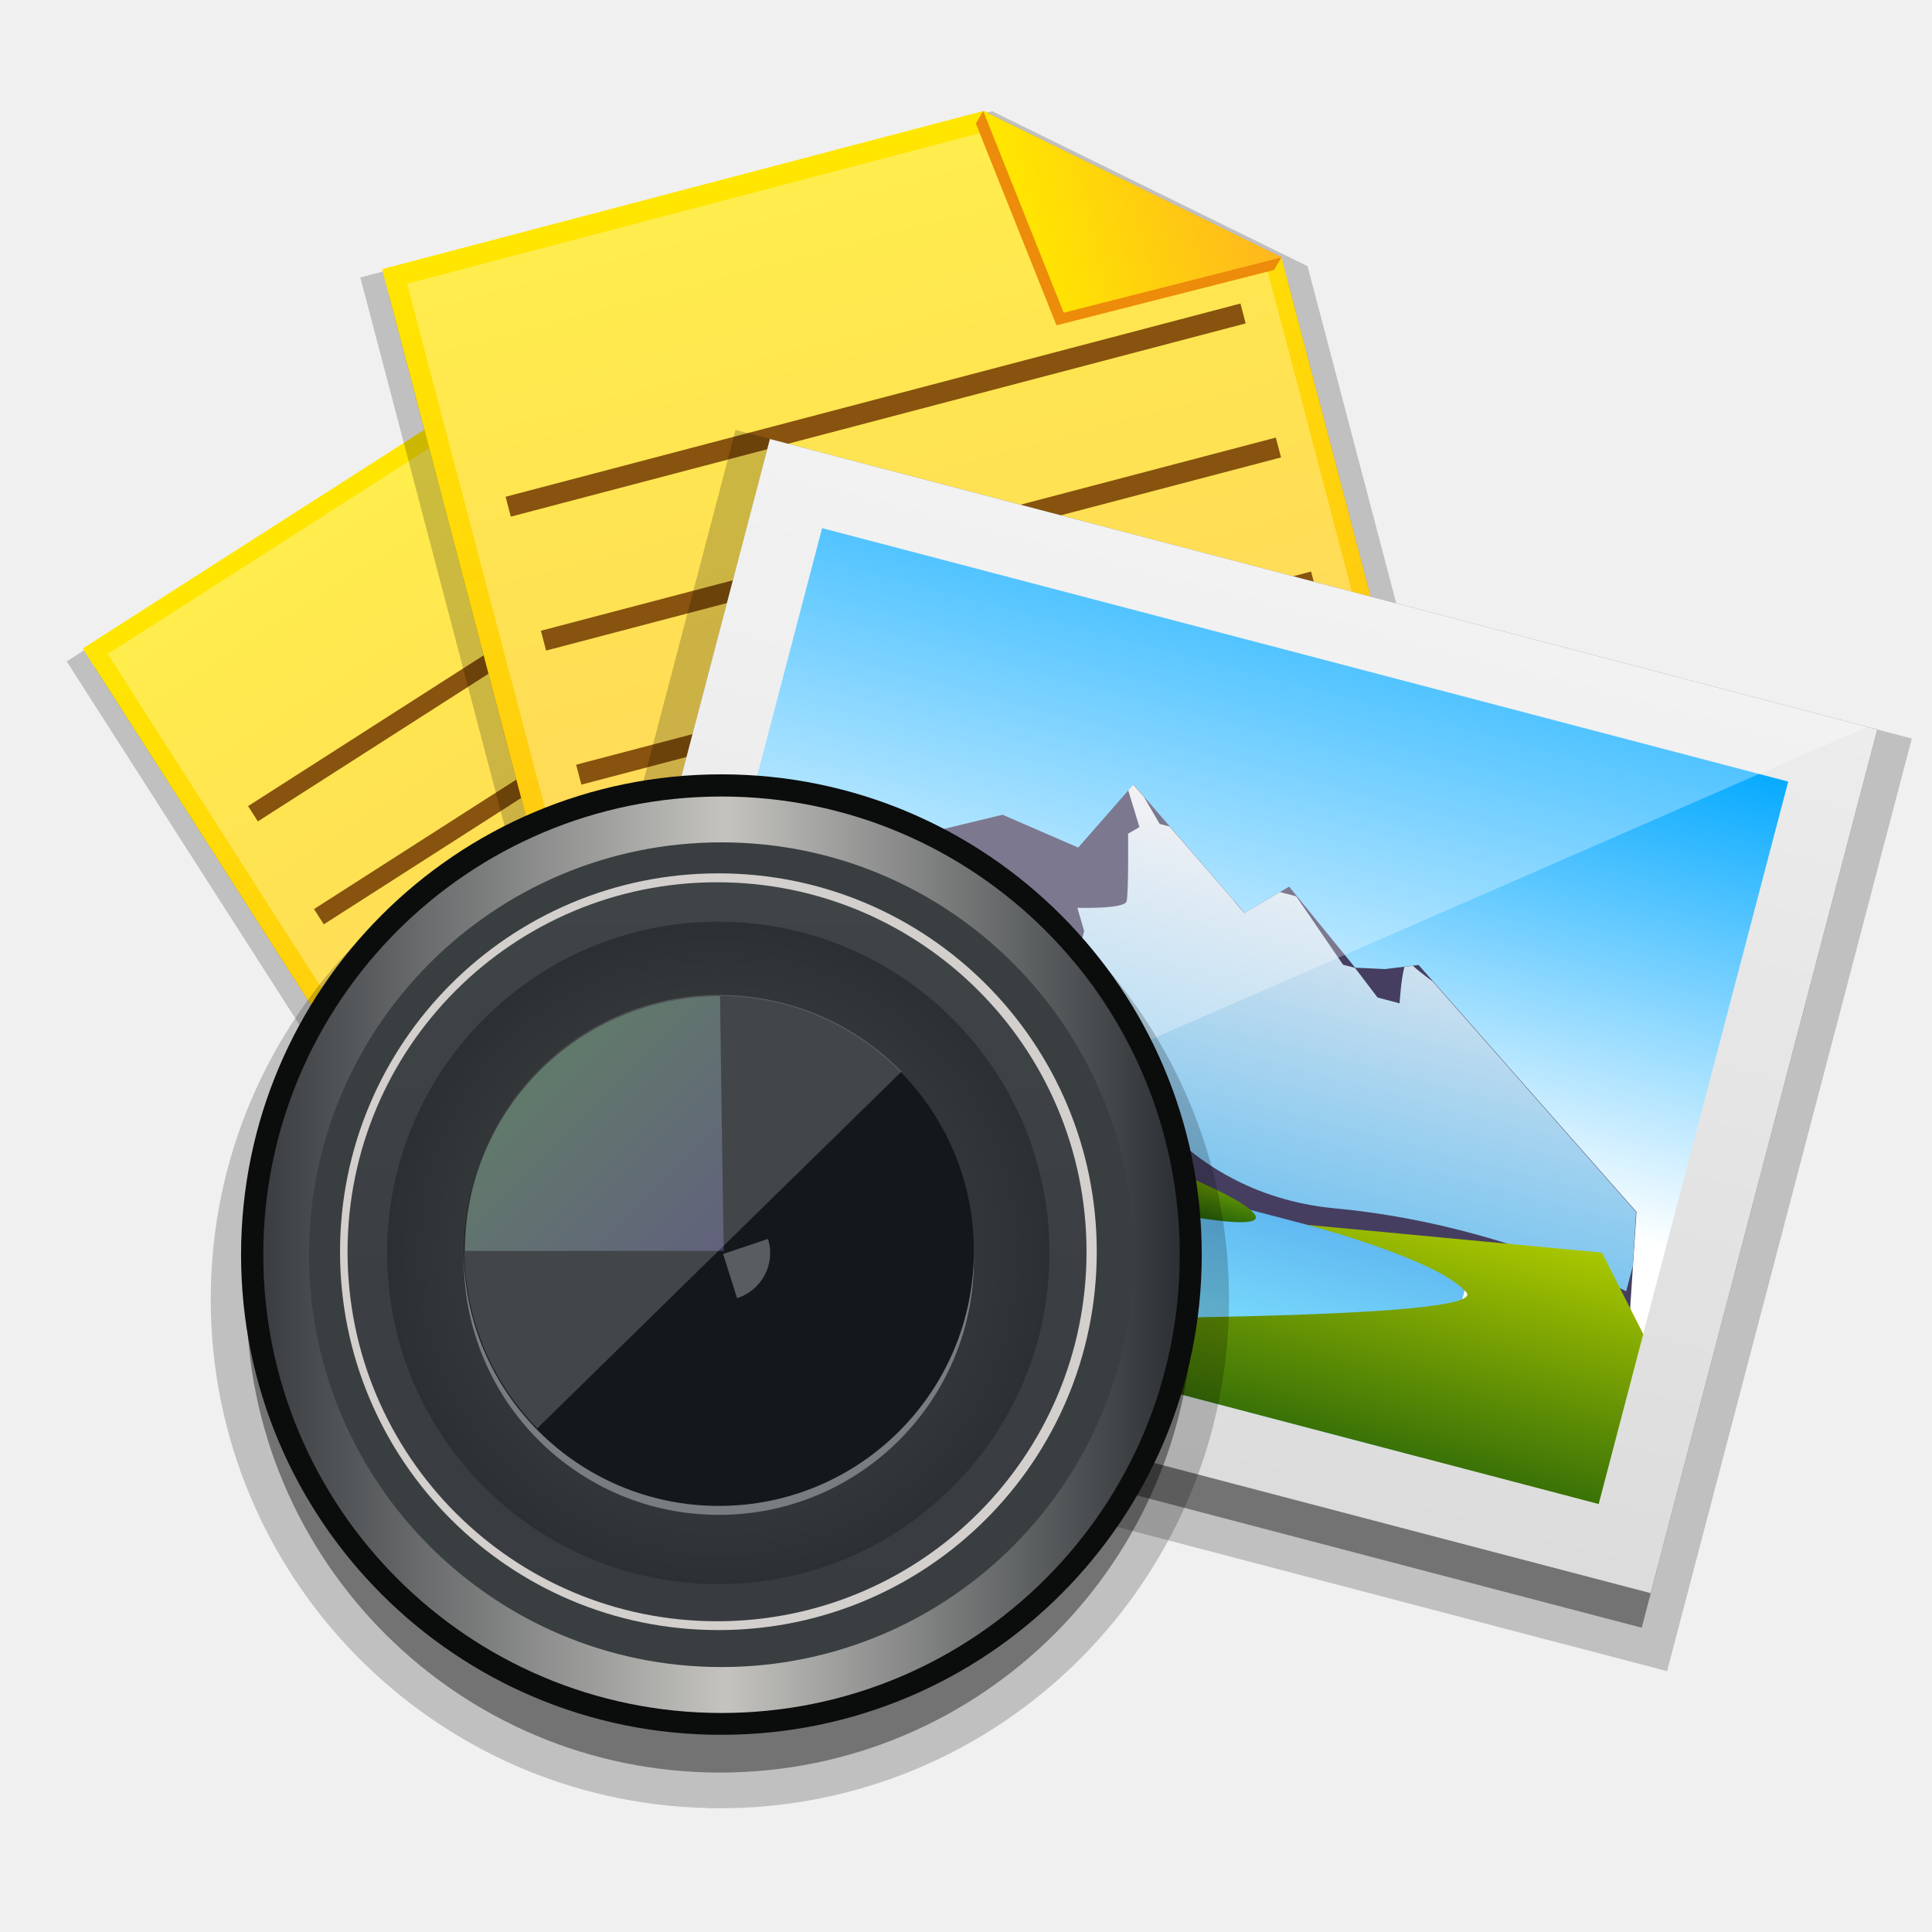
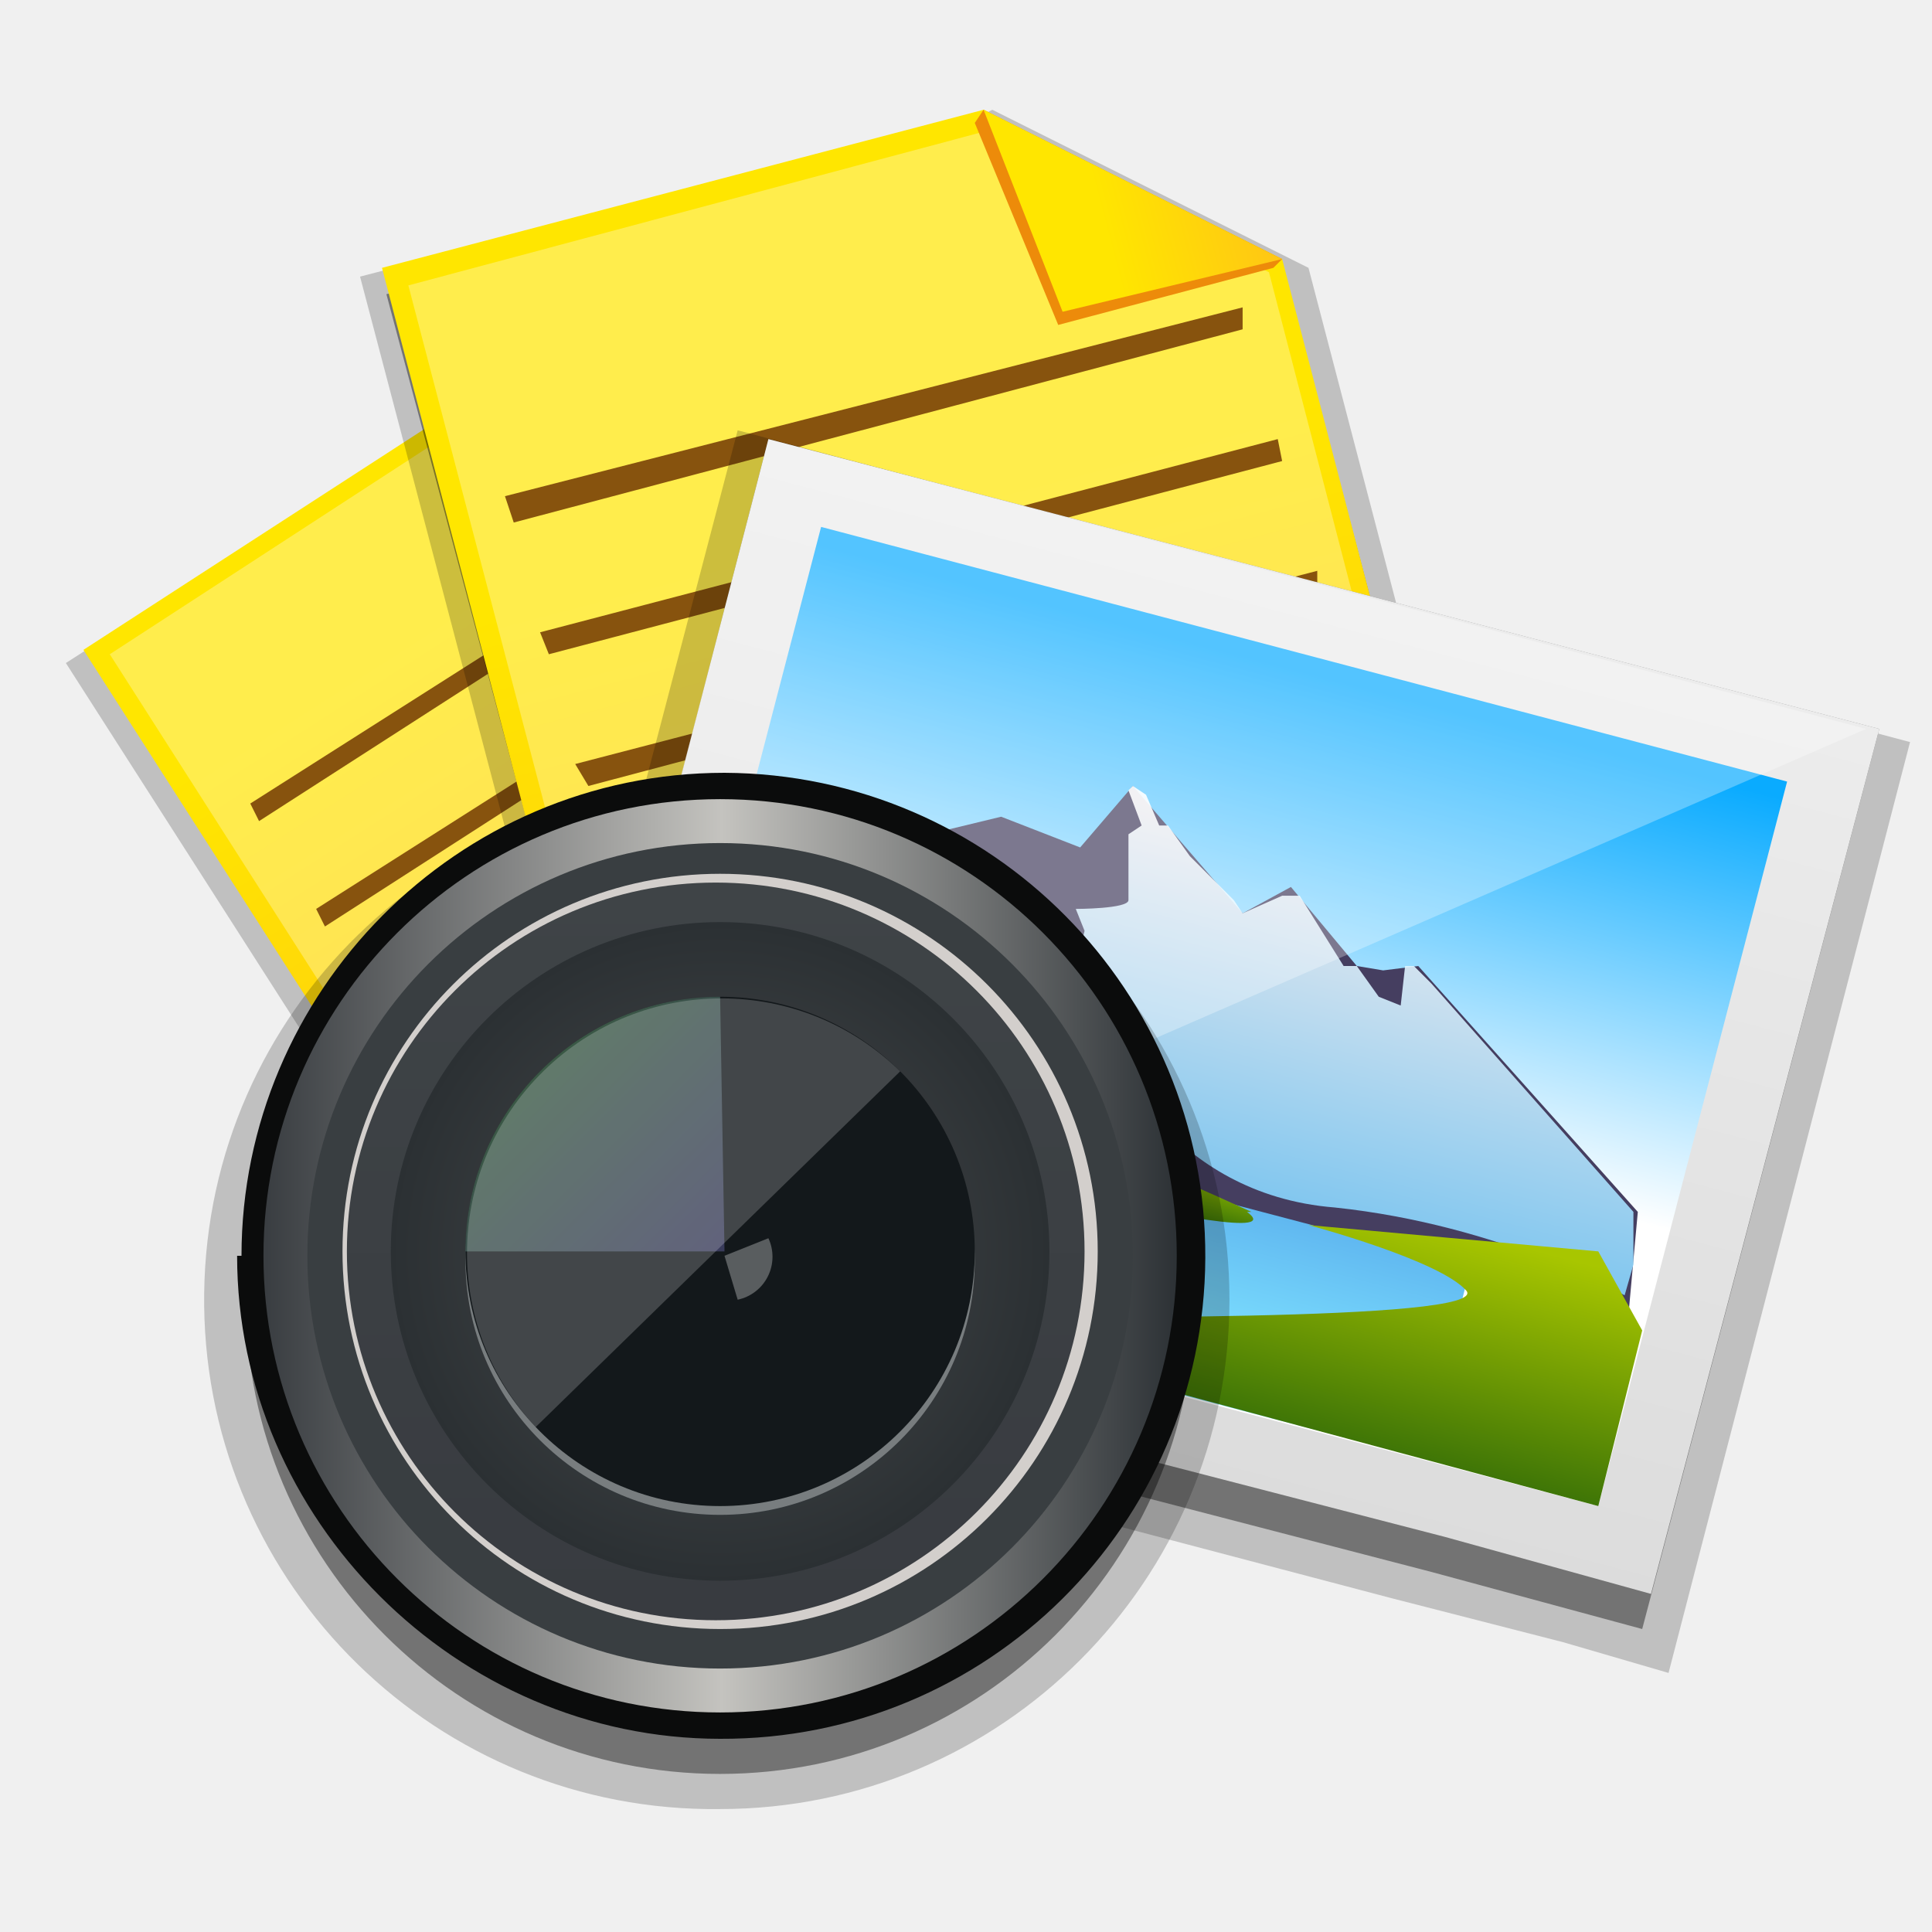
- <svg xmlns="http://www.w3.org/2000/svg" width="200" height="200" viewBox="0 0 44 44">
-   <g>
-     <g>
-       <g>
-         <polygon points="19.563,8.997 12.576,7.982 12.43,8.076 1.519,15.063 13.646,34.001 29.197,24.044" fill-opacity="0.2" />
-         <polygon points="12.68,8.468 2.16,15.204 13.787,33.359 28.557,23.904 19.285,9.427" fill-opacity="0.4" />
-         <linearGradient x1="968.396" gradientTransform="matrix(0.8421 -0.5393 -0.5393 -0.8421 -2514.905 -2135.76)" y1="-3168.19" x2="968.396" gradientUnits="userSpaceOnUse" y2="-3189.753" id="SVGID_1_">
-           <stop stop-color="#ffe600" offset="0" />
-           <stop stop-color="#ffb51f" offset="1" />
-         </linearGradient>
-         <polygon fill="url(#SVGID_1_)" points="1.883,14.77 13.51,32.928 28.279,23.47 19.007,8.992 12.402,8.033" />
-         <polygon fill="#ffffff" fill-opacity="0.3" points="2.453,14.895 8.683,24.624 22.82,15.572 18.845,9.365 12.523,8.446" />
-         <rect x="4.557" y="14.209" transform="matrix(0.8422 -0.5392 0.5392 0.8422 -5.849 8.849)" fill="#87530e" width="15.269" height="0.413" />
-         <rect x="6.058" y="16.554" transform="matrix(0.8422 -0.5392 0.5392 0.8422 -6.8762 10.028)" fill="#87530e" width="15.27" height="0.413" />
-       </g>
-       <g>
-         <polygon points="29.779,6.062 22.598,2.533 22.407,2.583 8.206,6.319 14.689,30.969 34.93,25.646" fill-opacity="0.2" />
-         <polygon points="22.541,3.094 8.849,6.694 15.063,30.326 34.287,25.271 29.331,6.428" fill-opacity="0.4" />
-         <linearGradient x1="1117.572" gradientTransform="matrix(0.9671 -0.2544 -0.2544 -0.9671 -1859.521 -2741.988)" y1="-3132.845" x2="1117.572" gradientUnits="userSpaceOnUse" y2="-3157.283" id="SVGID_2_">
-           <stop stop-color="#ffe600" offset="0" />
-           <stop stop-color="#ffb51f" offset="1" />
-         </linearGradient>
-         <polygon fill="url(#SVGID_2_)" points="8.701,6.129 14.917,29.764 34.141,24.707 29.184,5.862 22.392,2.528" />
-         <polygon fill="#ffffff" fill-opacity="0.3" points="9.271,6.462 12.603,19.126 31.002,14.288 28.878,6.208 22.379,3.015" />
-         <rect x="11.29" y="9.106" transform="matrix(0.9671 -0.2543 0.2543 0.9671 -1.7195 5.3782)" fill="#87530e" width="17.305" height="0.468" />
-         <rect x="12.093" y="12.157" transform="matrix(0.9672 -0.2542 0.2542 0.9672 -2.4681 5.6806)" fill="#87530e" width="17.305" height="0.467" />
-         <rect x="12.896" y="15.208" transform="matrix(0.9672 -0.2542 0.2542 0.9672 -3.2176 5.9847)" fill="#87530e" width="17.305" height="0.469" />
-         <polygon fill="#ed8b0a" points="22.392,2.528 22.225,2.814 24.061,7.409 29.014,6.149 29.184,5.862" />
-         <linearGradient x1="1121.968" gradientTransform="matrix(0.9671 -0.2544 -0.2544 -0.9671 -1859.521 -2741.988)" y1="-3135.451" x2="1127.688" gradientUnits="userSpaceOnUse" y2="-3135.451" id="SVGID_3_">
-           <stop stop-color="#ffe600" offset="0" />
-           <stop stop-color="#ffb51f" offset="1" />
-         </linearGradient>
-         <polygon fill="url(#SVGID_3_)" points="22.392,2.528 24.225,7.122 29.184,5.862" />
-       </g>
-       <g>
-         <path d="M 16.752 9.791 C 14.919 16.775 13.087 23.76 11.255 30.744 C 11.23 30.842 11.205 30.933 11.179 31.033 C 18.024 32.828 24.863 34.623 31.71 36.419 C 32.995 36.756 34.283 37.094 35.575 37.434 L 35.575 37.432 L 37.967 38.059 C 39.821 30.994 41.675 23.924 43.531 16.856 C 43.535 16.842 43.538 16.83 43.541 16.82 L 16.752 9.791" fill-opacity="0.2" />
-         <path d="M 17.535 9.998 C 15.746 16.818 13.958 23.634 12.168 30.456 C 18.994 32.247 25.818 34.037 32.645 35.828 C 34.227 36.243 35.805 36.657 37.389 37.07 C 39.177 30.25 40.965 23.433 42.754 16.614 L 17.535 9.998" fill-opacity="0.4" />
-         <linearGradient x1="485.523" gradientTransform="matrix(0.9673 0.2538 -0.2538 0.9673 -39.8245 -1633.2)" y1="1574.83" x2="485.523" gradientUnits="userSpaceOnUse" y2="1595.167" id="SVGID_4_">
-           <stop stop-color="#ececec" offset="0" />
-           <stop stop-color="#dcdcdc" offset="1" />
-         </linearGradient>
-         <path fill="url(#SVGID_4_)" d="M 17.535 9.998 C 15.815 16.555 14.095 23.113 12.374 29.669 C 19.2 31.459 26.025 33.25 32.85 35.04 C 34.432 35.455 36.01 35.869 37.593 36.283 C 39.313 29.726 41.033 23.171 42.753 16.614 L 17.535 9.998" />
-         <linearGradient x1="687.551" gradientTransform="matrix(0.9673 0.2538 -0.2538 0.9673 -12.1653 -2534.691)" y1="2472.51" x2="687.551" gradientUnits="userSpaceOnUse" y2="2455.496" id="SVGID_5_">
-           <stop stop-color="#ffffff" offset="0" />
-           <stop stop-color="#ffffff" offset="0.357" />
-           <stop stop-color="#0aabff" offset="1" />
-         </linearGradient>
-         <polygon fill="url(#SVGID_5_)" points="18.723,12.028 40.725,17.8 36.406,34.256 14.406,28.484" />
-         <g>
-           <linearGradient x1="685.459" gradientTransform="matrix(0.9673 0.2538 -0.2538 0.9673 -12.1653 -2534.691)" y1="2455.486" x2="685.459" gradientUnits="userSpaceOnUse" y2="2472.506" id="SVGID_6_">
-             <stop stop-color="#0032bf" offset="0" />
-             <stop stop-color="#0032bf" offset="0.071" />
-             <stop stop-color="#7de0ff" offset="0.923" />
-             <stop stop-color="#7de0ff" offset="1" />
-           </linearGradient>
-           <polygon fill="url(#SVGID_6_)" points="15.66,23.701 33.613,28.411 32.357,33.193 14.406,28.484" />
-           <polygon fill="#453e60" points="37.124,29.823 37.27,27.6 32.307,21.977 31.543,22.07 30.863,22.038 29.359,20.193       28.343,20.788 25.814,17.866 24.555,19.303 22.832,18.555 16.616,20.059 15.483,24.378 20.023,25.337" />
-           <linearGradient x1="691.148" gradientTransform="matrix(0.9673 0.2538 -0.2538 0.9673 -12.1653 -2534.691)" y1="2459.347" x2="691.148" gradientUnits="userSpaceOnUse" y2="2467.66" id="SVGID_7_">
-             <stop stop-color="#ffffff" offset="0" />
-             <stop stop-color="#82d4ff" offset="1" />
-           </linearGradient>
-           <path fill="url(#SVGID_7_)" d="M 25.691 18.988 C 25.691 18.988 25.706 20.342 25.657 20.526 C 25.609 20.71 24.536 20.674 24.536 20.674 L 24.691 21.205 L 24.593 21.573 L 24.46 22.079 L 25.306 23.922 C 25.306 23.922 26.618 27.164 30.406 27.52 C 34.193 27.874 37.035 29.409 37.035 29.409 L 37.185 28.837 L 37.261 27.603 L 32.627 22.351 C 32.419 22.197 32.258 22.071 32.179 21.996 L 31.986 22.018 C 31.908 22.283 31.875 22.85 31.875 22.85 L 31.373 22.718 L 30.859 22.042 L 30.588 21.971 L 29.52 20.413 L 29.151 20.316 L 28.338 20.793 L 28.113 20.534 L 28.861 21.813 C 28.861 21.813 28.474 21.153 28.115 20.53 L 27.154 19.421 L 27.154 19.421 L 27.154 19.421 L 26.634 18.823 L 26.411 18.764 L 26.05 18.147 L 25.81 17.87 L 25.695 18 L 25.95 18.837 L 25.691 18.988 z" fill-opacity="0.9" />
-           <linearGradient x1="682.95" gradientTransform="matrix(0.9673 0.2538 -0.2538 0.9673 -12.1653 -2534.691)" y1="2466.898" x2="682.95" gradientUnits="userSpaceOnUse" y2="2468.759" id="SVGID_8_">
-             <stop stop-color="#a3c600" offset="0" />
-             <stop stop-color="#0a4d0a" offset="1" />
-           </linearGradient>
-           <path fill="url(#SVGID_8_)" d="M 28.482 27.557 C 27.249 26.498 18.69 23.922 15.821 23.085 L 15.357 24.854 C 19.016 25.826 29.859 28.74 28.482 27.557 z" />
-           <linearGradient x1="690.629" gradientTransform="matrix(0.9673 0.2538 -0.2538 0.9673 -12.1653 -2534.691)" y1="2466.948" x2="690.629" gradientUnits="userSpaceOnUse" y2="2474.833" id="SVGID_9_">
-             <stop stop-color="#a8c600" offset="0" />
-             <stop stop-color="#0a4d0a" offset="1" />
-           </linearGradient>
-           <path fill="url(#SVGID_9_)" d="M 29.771 27.895 C 29.771 27.895 32.759 28.678 33.396 29.434 C 33.931 30.071 23.99 30.039 20.356 30.043 L 36.409 34.254 L 37.424 30.384 C 37.021 29.59 36.484 28.528 36.484 28.528 L 29.771 27.895 z" />
-         </g>
-         <g>
-           <polygon fill="#ffffff" fill-opacity="0.3" points="17.535,9.998 17.113,11.606 15.006,19.636 14.212,22.662 14.05,23.282 13.874,23.956 13.749,24.432 12.796,28.063 12.375,29.669 12.439,29.686 42.521,16.553" />
-         </g>
-       </g>
-     </g>
-   </g>
-   <g>
-     <g>
-       <g>
-         <g>
-           <path d="M 16.395 17.994 L 16.395 18.807 C 16.395 18.807 16.395 18.807 16.394 18.807 L 16.394 18.807 L 16.395 17.994 C 9.991 17.995 4.799 23.186 4.799 29.59 C 4.8 35.898 9.84 41.033 16.117 41.177 L 16.124 41.182 L 16.395 41.182 C 22.797 41.18 27.99 35.994 27.99 29.588 C 27.99 23.186 22.798 17.994 16.395 17.994 z" fill-opacity="0.2" />
-           <circle r="10.781" fill-opacity="0.4" cx="16.395" cy="29.588" />
-           <g>
-             <path fill="#0b0c0c" d="M 5.49 28.575 C 5.49 22.531 10.388 17.635 16.428 17.635 L 16.428 17.635 C 22.47 17.635 27.369 22.535 27.369 28.575 L 27.369 28.575 C 27.369 34.615 22.472 39.509 16.428 39.509 L 16.428 39.509 C 10.388 39.516 5.49 34.62 5.49 28.575 L 5.49 28.575 z M 16.429 39.011 C 19.313 39.011 21.921 37.841 23.806 35.954 L 23.806 35.954 C 21.92 37.843 19.313 39.011 16.429 39.011 L 16.429 39.011 C 14.619 39.011 12.918 38.548 11.431 37.737 L 11.431 37.737 C 12.919 38.548 14.619 39.011 16.429 39.011 L 16.429 39.011 z M 6.501 28.575 C 6.501 31.316 7.61 33.793 9.409 35.591 L 9.409 35.591 C 11.207 37.393 13.687 38.503 16.432 38.503 L 16.432 38.503 C 19.177 38.503 21.655 37.391 23.453 35.591 L 23.453 35.591 C 25.254 33.793 26.361 31.317 26.361 28.575 L 26.361 28.575 C 26.361 25.83 25.254 23.351 23.453 21.553 L 23.453 21.553 C 21.655 19.754 19.177 18.645 16.432 18.645 L 16.432 18.645 C 13.687 18.645 11.207 19.756 9.409 21.553 L 9.409 21.553 C 7.61 23.354 6.501 25.832 6.501 28.575 L 6.501 28.575 z M 23.811 35.952 C 25.701 34.064 26.867 31.456 26.867 28.575 L 26.867 28.575 C 26.865 31.456 25.697 34.064 23.811 35.952 L 23.811 35.952 z M 7.625 34.177 C 7.625 34.175 7.625 34.175 7.624 34.173 L 7.624 34.173 C 7.625 34.175 7.625 34.175 7.625 34.177 L 7.625 34.177 z M 5.995 28.575 C 5.995 30.632 6.592 32.554 7.621 34.169 L 7.621 34.169 C 6.591 32.557 5.995 30.632 5.995 28.575 L 5.995 28.575 L 5.995 28.575 z M 23.807 21.196 C 25.699 23.084 26.867 25.694 26.867 28.573 L 26.867 28.573 C 26.867 24.726 24.783 21.36 21.683 19.556 L 21.683 19.556 C 22.458 20.008 23.174 20.562 23.807 21.196 L 23.807 21.196 z M 5.995 28.575 C 5.995 26.838 6.419 25.202 7.167 23.769 L 7.167 23.769 C 6.418 25.205 5.995 26.84 5.995 28.575 L 5.995 28.575 z M 9.231 21.375 L 9.051 21.197 L 9.051 21.197 L 9.051 21.197 L 9.231 21.375 L 9.231 21.375 z" />
-             <linearGradient x1="1115.996" gradientTransform="matrix(1 0 0 1 -1110 -3792)" y1="3820.576" x2="1136.868" gradientUnits="userSpaceOnUse" y2="3820.576" id="SVGID_10_">
-               <stop stop-color="#393d41" offset="0" />
-               <stop stop-color="#c4c3bf" offset="0.505" />
-               <stop stop-color="#2b3034" offset="1" />
-             </linearGradient>
-             <circle fill="url(#SVGID_10_)" r="10.436" cx="16.432" cy="28.576" />
-             <circle fill="#393e41" r="9.391" cx="16.429" cy="28.575" />
-             <circle fill="#d3cfcc" r="8.617" cx="16.361" cy="28.507" />
-             <linearGradient x1="1126.329" gradientTransform="matrix(1 0 0 1 -1110 -3792)" y1="3812.093" x2="1126.329" gradientUnits="userSpaceOnUse" y2="3828.923" id="SVGID_11_">
-               <stop stop-color="#3f4447" offset="0" />
-               <stop stop-color="#383b40" offset="1" />
-             </linearGradient>
-             <circle fill="url(#SVGID_11_)" r="8.415" cx="16.33" cy="28.508" />
-             <radialGradient gradientTransform="matrix(1 0 0 1 -1110 -3792)" gradientUnits="userSpaceOnUse" r="7.543" cx="1126.359" id="SVGID_12_" cy="3820.534">
-               <stop stop-color="#4a4d4f" offset="0" />
-               <stop stop-color="#2b3033" offset="1" />
-             </radialGradient>
-             <circle fill="url(#SVGID_12_)" r="7.543" cx="16.359" cy="28.534" />
-             <circle fill="#787d7f" r="5.807" cx="16.372" cy="28.693" />
-             <circle fill="#13181b" r="5.808" cx="16.372" cy="28.488" />
-             <path fill="#ffffff" d="M 17.49 28.215 C 17.669 28.783 17.352 29.385 16.786 29.565 L 16.469 28.559 L 17.49 28.215 z" fill-opacity="0.3" />
-             <linearGradient x1="1122.293" gradientTransform="matrix(1 0 0 1 -1110 -3792)" y1="3816.386" x2="1126.484" gradientUnits="userSpaceOnUse" y2="3820.578" id="SVGID_13_">
-               <stop stop-color="#75ba85" offset="0" />
-               <stop stop-color="#726ebd" offset="1" />
-             </linearGradient>
-             <path fill="url(#SVGID_13_)" d="M 16.398 22.686 C 13.191 22.686 10.592 25.284 10.592 28.489 L 16.488 28.489 C 16.489 29.398 16.398 22.686 16.398 22.686" fill-opacity="0.4" />
-             <path fill="#ffffff" d="M 20.532 24.404 C 18.286 22.114 14.61 22.075 12.32 24.32 C 10.03 26.564 9.992 30.24 12.235 32.53 L 20.532 24.404 z" fill-opacity="0.2" />
-           </g>
-         </g>
-       </g>
-     </g>
-   </g>
+ <svg xmlns="http://www.w3.org/2000/svg" viewBox="0 0 44 44">
+   <path fill-opacity=".2" d="M19.6 9l-7-1-.2.1-10.9 7L13.6 34l15.6-10z" />
+   <path fill-opacity=".4" d="M12.7 8.5L2.2 15.2l11.6 18.2 14.8-9.5-9.3-14.5z" />
+   <linearGradient id="a" x1="968.4" x2="968.4" y1="-3168.2" y2="-3189.8" gradientTransform="scale(1 -1) rotate(32.6 -4905 -3227.2)" gradientUnits="userSpaceOnUse">
+     <stop offset="0" stop-color="#ffe600" />
+     <stop offset="1" stop-color="#ffb51f" />
+   </linearGradient>
+   <path fill="url(#a)" d="M1.9 14.8l11.6 18.1 14.8-9.4L19 9l-6.6-1z" />
+   <path fill="#fff" fill-opacity=".3" d="M2.5 14.9l6.2 9.7 14.1-9-4-6.2-6.3-1z" />
+   <path fill="#87530e" d="M5.7 18.3l12.9-8.2.2.3-12.9 8.3zm1.5 2.4l12.9-8.2.2.3-12.9 8.3z" />
+   <path fill-opacity=".2" d="M29.8 6.1l-7.2-3.6-.2.1L8.2 6.3 14.7 31l20.2-5.4z" />
+   <path fill-opacity=".4" d="M22.5 3.1L8.8 6.7l6.3 23.6 19.2-5-5-18.9z" />
+   <linearGradient id="b" x1="1117.6" x2="1117.6" y1="-3132.8" y2="-3157.3" gradientTransform="scale(1 -1) rotate(14.7 -11530.7 -5818.2)" gradientUnits="userSpaceOnUse">
+     <stop offset="0" stop-color="#ffe600" />
+     <stop offset="1" stop-color="#ffb51f" />
+   </linearGradient>
+   <path fill="url(#b)" d="M8.7 6.1l6.2 23.7 19.2-5.1-4.9-18.8-6.8-3.4z" />
+   <path fill="#fff" fill-opacity=".3" d="M9.3 6.5l3.3 12.6L31 14.3l-2.1-8.1L22.4 3z" />
+   <path fill="#87530e" d="M11.5 11.3L28.3 7v.5l-16.6 4.4zm.8 3.1L29.1 10l.1.5-16.7 4.4zm.8 3L30 13v.5l-16.6 4.4z" />
+   <path fill="#ed8b0a" d="M22.4 2.5l-.2.3 1.9 4.6L29 6.1l.2-.2z" />
+   <linearGradient id="c" x1="1122" x2="1127.7" y1="-3135.5" y2="-3135.5" gradientTransform="scale(1 -1) rotate(14.7 -11530.7 -5818.2)" gradientUnits="userSpaceOnUse">
+     <stop offset="0" stop-color="#ffe600" />
+     <stop offset="1" stop-color="#ffb51f" />
+   </linearGradient>
+   <path fill="url(#c)" d="M22.4 2.5l1.8 4.6 5-1.2z" />
+   <path fill-opacity=".2" d="M16.8 9.8l-5.5 21-.1.2 20.5 5.4 3.9 1 2.4.7 5.5-21.2-26.7-7.1" />
+   <path fill-opacity=".4" d="M17.5 10l-5.3 20.5 20.4 5.3 4.8 1.3 5.4-20.5L17.5 10" />
+   <linearGradient id="d" x1="485.5" x2="485.5" y1="1574.8" y2="1595.2" gradientTransform="rotate(14.7 6309.7 -971)" gradientUnits="userSpaceOnUse">
+     <stop offset="0" stop-color="#ececec" />
+     <stop offset="1" stop-color="#dcdcdc" />
+   </linearGradient>
+   <path fill="url(#d)" d="M17.5 10l-5.1 19.7L32.9 35l4.7 1.3 5.2-19.7L17.5 10" />
+   <linearGradient id="e" x1="687.6" x2="687.6" y1="2472.5" y2="2455.5" gradientTransform="rotate(14.7 9817.4 -1314.4)" gradientUnits="userSpaceOnUse">
+     <stop offset="0" stop-color="#fff" />
+     <stop offset=".4" stop-color="#fff" />
+     <stop offset="1" stop-color="#0aabff" />
+   </linearGradient>
+   <path fill="url(#e)" d="M18.7 12l22 5.8-4.3 16.5-22-5.8z" />
+   <linearGradient id="f" x1="685.5" x2="685.5" y1="2455.5" y2="2472.5" gradientTransform="rotate(14.7 9817.4 -1314.4)" gradientUnits="userSpaceOnUse">
+     <stop offset="0" stop-color="#0032bf" />
+     <stop offset=".1" stop-color="#0032bf" />
+     <stop offset=".9" stop-color="#7de0ff" />
+     <stop offset="1" stop-color="#7de0ff" />
+   </linearGradient>
+   <path fill="url(#f)" d="M15.7 23.7l17.9 4.7-1.2 4.8-18-4.7z" />
+   <path fill="#453e60" d="M37.1 29.8l.2-2.2-5-5.6-.8.1-.6-.1-1.5-1.8-1.1.6-2.5-2.9-1.2 1.4-1.8-.7-6.2 1.5-1.1 4.3 4.5.9z" />
+   <linearGradient id="g" x1="691.1" x2="691.1" y1="2459.3" y2="2467.7" gradientTransform="rotate(14.7 9817.4 -1314.4)" gradientUnits="userSpaceOnUse">
+     <stop offset="0" stop-color="#fff" />
+     <stop offset="1" stop-color="#82d4ff" />
+   </linearGradient>
+   <path fill="url(#g)" fill-opacity=".9" d="M25.7 19v1.5c0 .2-1.2.2-1.2.2l.2.5-.1.4-.1.5.8 1.8s1.3 3.3 5.1 3.6c3.8.4 6.6 2 6.6 2l.2-.7v-1.2l-4.6-5.2-.4-.4H32l-.1.9-.5-.2-.5-.7h-.3l-1-1.6h-.4l-.9.4-.2-.3.8 1.3-.8-1.3-1-1-.5-.7h-.2l-.3-.7-.3-.2-.1.1.3.8-.3.2z" />
+   <linearGradient id="h" x1="683" x2="683" y1="2466.9" y2="2468.8" gradientTransform="rotate(14.7 9817.4 -1314.4)" gradientUnits="userSpaceOnUse">
+     <stop offset="0" stop-color="#a3c600" />
+     <stop offset="1" stop-color="#0a4d0a" />
+   </linearGradient>
+   <path fill="url(#h)" d="M28.5 27.6a73.8 73.8 0 0 0-12.7-4.5l-.4 1.8c3.6 1 14.5 3.8 13 2.7z" />
+   <linearGradient id="i" x1="690.6" x2="690.6" y1="2466.9" y2="2474.8" gradientTransform="rotate(14.7 9817.4 -1314.4)" gradientUnits="userSpaceOnUse">
+     <stop offset="0" stop-color="#a8c600" />
+     <stop offset="1" stop-color="#0a4d0a" />
+   </linearGradient>
+   <path fill="url(#i)" d="M29.8 27.9s3 .8 3.6 1.5c.5.7-9.4.6-13 .6l16 4.3 1-4-1-1.8-6.6-.6z" />
+   <path fill="#fff" fill-opacity=".3" d="M17.5 10l-.4 1.6-2.1 8-.8 3.1-.1.6-.2.7-.2.4-.9 3.7-.4 1.6 30.1-13.1z" />
+   <path fill-opacity=".2" d="M16.4 18v.8-.8a11.6 11.6 0 0 0-.3 23.2h.3a11.6 11.6 0 0 0 0-23.2z" />
+   <circle cx="16.4" cy="29.6" r="10.8" fill-opacity=".4" />
+   <path fill="#0b0c0c" d="M5.5 28.6c0-6 4.9-11 11-11a11 11 0 0 1-.1 22c-6 0-11-5-11-11zm11 10.4a10.7 10.7 0 0 0-.1 0zm-10-10.4c0 2.7 1.1 5.2 3 7a9.9 9.9 0 0 0 14 0 9.9 9.9 0 0 0 0-14 9.9 9.9 0 0 0-14 0 9.9 9.9 0 0 0-3 7zM23.8 36zM7.6 34.2zM6 28.6zm17.8-7.4zM6 28.6zm3.2-7.2l-.1-.2.1.2z" />
+   <linearGradient id="j" x1="1116" x2="1136.9" y1="3820.6" y2="3820.6" gradientTransform="translate(-1110 -3792)" gradientUnits="userSpaceOnUse">
+     <stop offset="0" stop-color="#393d41" />
+     <stop offset=".5" stop-color="#c4c3bf" />
+     <stop offset="1" stop-color="#2b3034" />
+   </linearGradient>
+   <circle cx="16.4" cy="28.6" r="10.4" fill="url(#j)" />
+   <circle cx="16.4" cy="28.6" r="9.4" fill="#393e41" />
+   <circle cx="16.4" cy="28.5" r="8.6" fill="#d3cfcc" />
+   <linearGradient id="k" x1="1126.3" x2="1126.3" y1="3812.1" y2="3828.9" gradientTransform="translate(-1110 -3792)" gradientUnits="userSpaceOnUse">
+     <stop offset="0" stop-color="#3f4447" />
+     <stop offset="1" stop-color="#383b40" />
+   </linearGradient>
+   <circle cx="16.3" cy="28.5" r="8.4" fill="url(#k)" />
+   <radialGradient id="l" cx="1126.4" cy="3820.5" r="7.5" gradientTransform="translate(-1110 -3792)" gradientUnits="userSpaceOnUse">
+     <stop offset="0" stop-color="#4a4d4f" />
+     <stop offset="1" stop-color="#2b3033" />
+   </radialGradient>
+   <circle cx="16.4" cy="28.5" r="7.5" fill="url(#l)" />
+   <circle cx="16.4" cy="28.7" r="5.8" fill="#787d7f" />
+   <circle cx="16.4" cy="28.5" r="5.8" fill="#13181b" />
+   <path fill="#fff" fill-opacity=".3" d="M17.5 28.2a1 1 0 0 1-.7 1.4l-.3-1 1-.4z" />
+   <linearGradient id="m" x1="1122.3" x2="1126.5" y1="3816.4" y2="3820.6" gradientTransform="translate(-1110 -3792)" gradientUnits="userSpaceOnUse">
+     <stop offset="0" stop-color="#75ba85" />
+     <stop offset="1" stop-color="#726ebd" />
+   </linearGradient>
+   <path fill="url(#m)" fill-opacity=".4" d="M16.4 22.7a5.8 5.8 0 0 0-5.8 5.8h5.9l-.1-5.8" />
+   <path fill="#fff" fill-opacity=".2" d="M20.5 24.4a5.8 5.8 0 0 0-8.3 8.1l8.3-8.1z" />
</svg>
